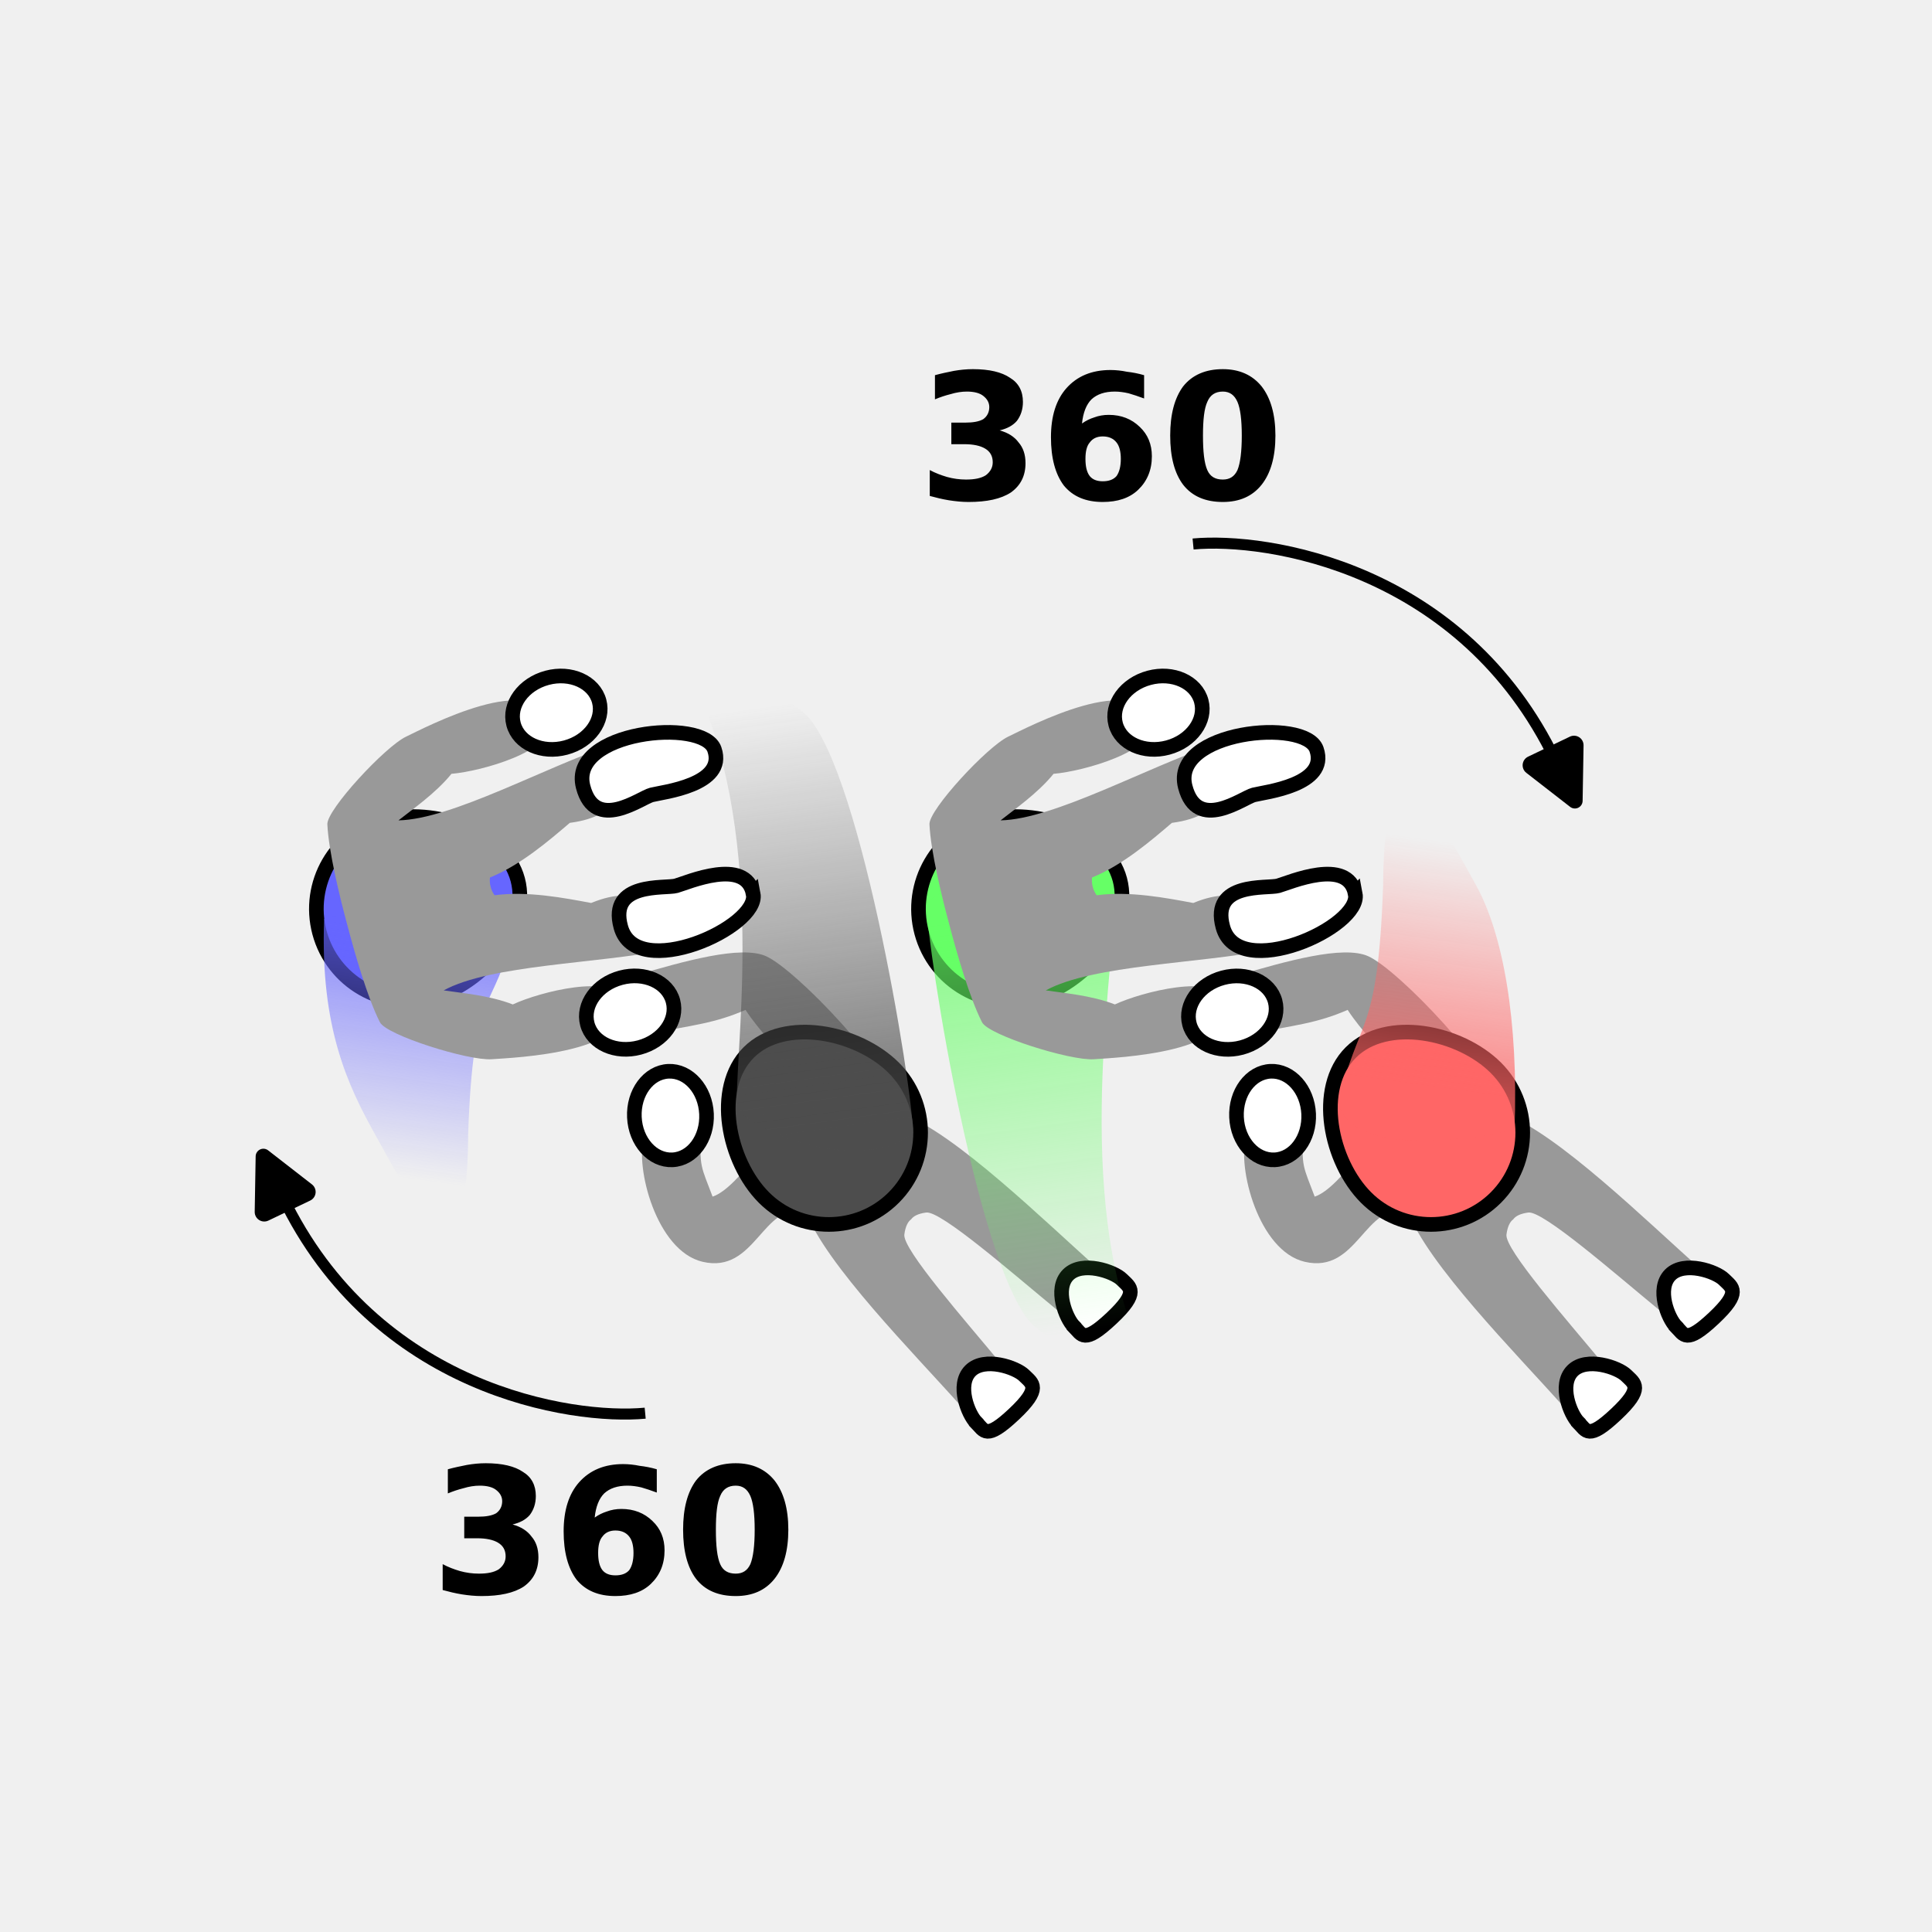
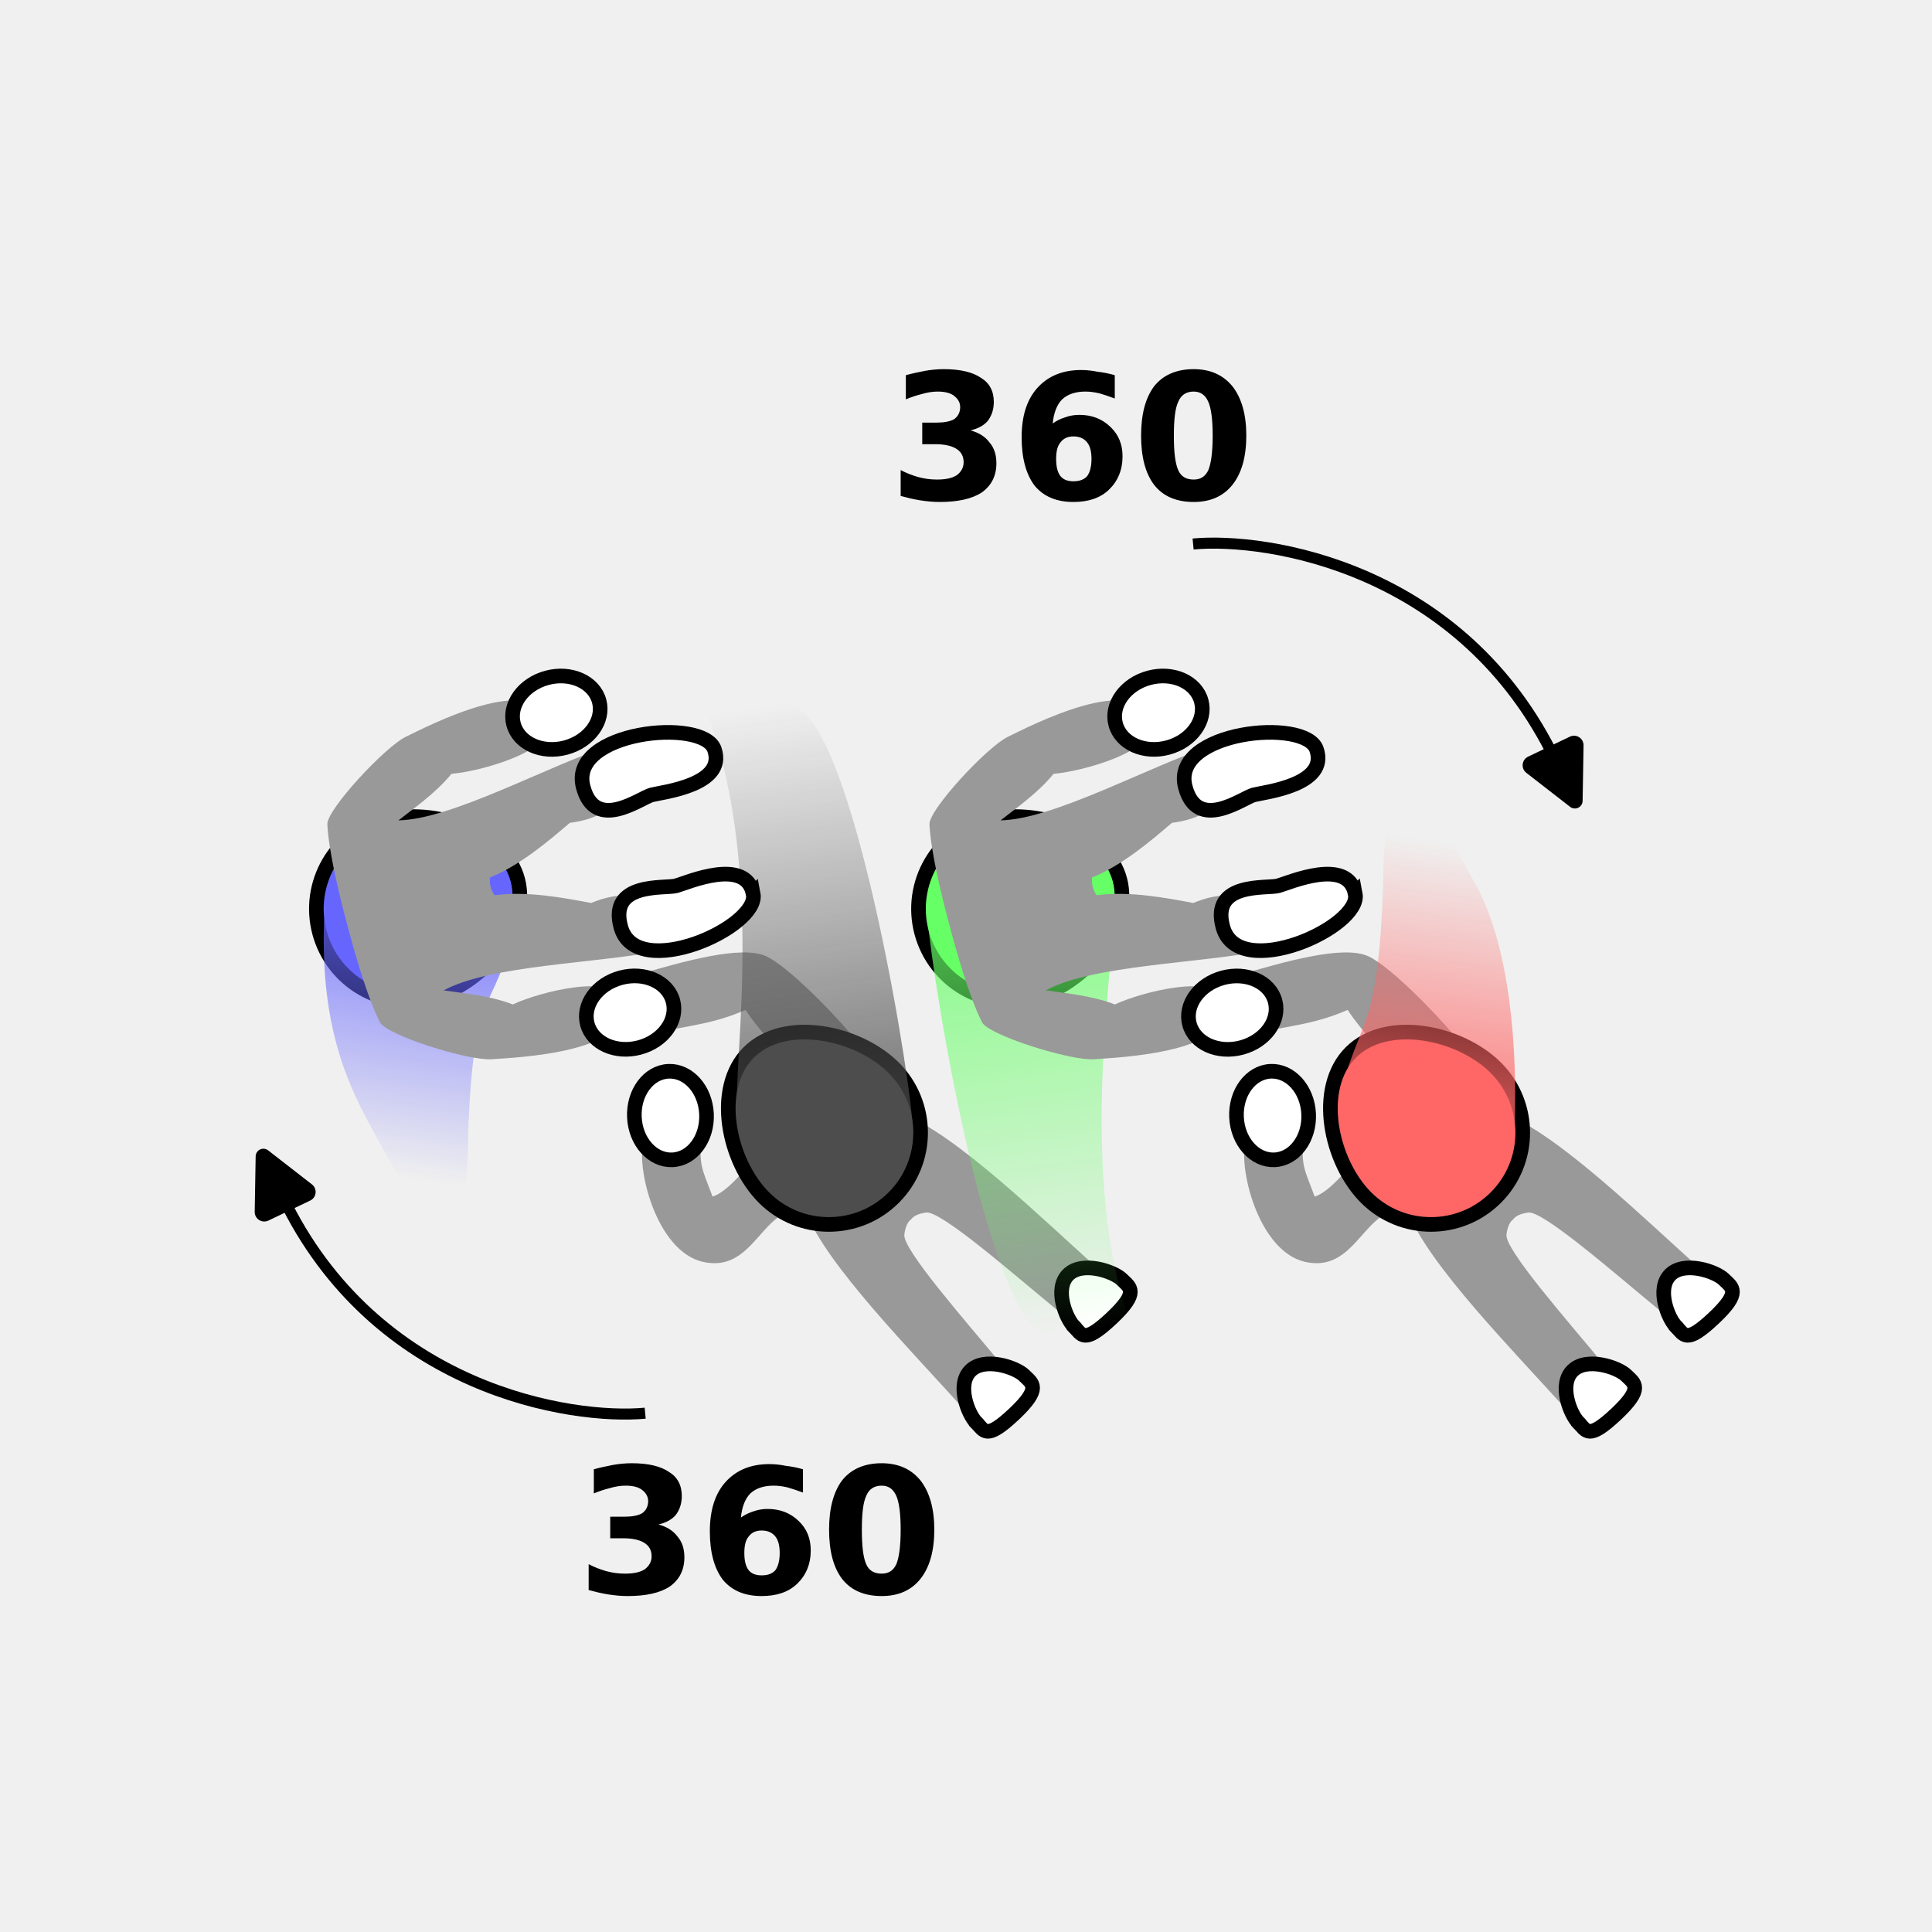
<svg xmlns="http://www.w3.org/2000/svg" xmlns:xlink="http://www.w3.org/1999/xlink" width="35mm" height="35mm" viewBox="0 0 35 35" version="1.1" id="svg1" xml:space="preserve">
  <defs id="defs1">
    <linearGradient xlink:href="#linearGradient7" id="linearGradient6" gradientUnits="userSpaceOnUse" gradientTransform="matrix(0,-1,1.082599,0,-3.047645,31.12854)" x1="10.647" y1="16.557" x2="18.301" y2="15.409" />
    <linearGradient id="linearGradient7">
      <stop style="stop-color:#4d4d4d;stop-opacity:0.749;" offset="0" id="stop6" />
      <stop style="stop-color:#4d4d4d;stop-opacity:0;" offset="1" id="stop7" />
    </linearGradient>
    <linearGradient xlink:href="#linearGradient5" id="linearGradient4" gradientUnits="userSpaceOnUse" gradientTransform="matrix(0,1,-1.082599,0,36.35739,5.820407)" x1="10.647" y1="16.557" x2="18.301" y2="15.409" />
    <linearGradient id="linearGradient5">
      <stop style="stop-color:#66ff66;stop-opacity:0.749;" offset="0" id="stop4" />
      <stop style="stop-color:#66ff66;stop-opacity:0;" offset="1" id="stop5" />
    </linearGradient>
    <linearGradient xlink:href="#linearGradient6-8" id="linearGradient3" gradientUnits="userSpaceOnUse" gradientTransform="matrix(0.5,-0.8660254,0.9375584,0.5412996,4.509673,19.90715)" x1="10.647" y1="16.557" x2="14.696" y2="14.777" />
    <linearGradient id="linearGradient6-8">
      <stop style="stop-color:#ff6666;stop-opacity:0.749;" offset="0" id="stop3" />
      <stop style="stop-color:#ff6666;stop-opacity:0;" offset="1" id="stop6-6" />
    </linearGradient>
    <linearGradient xlink:href="#linearGradient10" id="linearGradient1" gradientUnits="userSpaceOnUse" gradientTransform="matrix(-0.5,0.8660254,-0.9375584,-0.5412996,29.02808,16.68723)" x1="10.647" y1="16.557" x2="14.696" y2="14.777" />
    <linearGradient id="linearGradient10">
      <stop style="stop-color:#6666ff;stop-opacity:0.749;" offset="0" id="stop9" />
      <stop style="stop-color:#6666ff;stop-opacity:0;" offset="1" id="stop10" />
    </linearGradient>
    <marker style="overflow:visible" id="RoundedArrow-6" refX="0" refY="0" orient="auto-start-reverse" markerWidth="1" markerHeight="1" viewBox="0 0 1 1" preserveAspectRatio="xMidYMid">
      <path transform="scale(0.7)" d="m -0.211,-4.106 6.422,3.211 a 1,1 90 0 1 0,1.789 L -0.211,4.106 A 1.236,1.236 31.717 0 1 -2,3 v -6 a 1.236,1.236 148.283 0 1 1.789,-1.106 z" style="fill:context-stroke;fill-rule:evenodd;stroke:none" id="path8-9" />
    </marker>
    <marker style="overflow:visible" id="RoundedArrow" refX="0" refY="0" orient="auto-start-reverse" markerWidth="1" markerHeight="1" viewBox="0 0 1 1" preserveAspectRatio="xMidYMid">
      <path transform="scale(0.7)" d="m -0.211,-4.106 6.422,3.211 a 1,1 90 0 1 0,1.789 L -0.211,4.106 A 1.236,1.236 31.717 0 1 -2,3 v -6 a 1.236,1.236 148.283 0 1 1.789,-1.106 z" style="fill:context-stroke;fill-rule:evenodd;stroke:none" id="path8" />
    </marker>
  </defs>
  <g id="layer1">
    <path id="path1-3-0-2" style="fill:#6666ff;fill-opacity:1;stroke:#000000;stroke-width:0.265" d="m 7.825,18.071 c 0.887,-0.238 1.792,-1.251 1.554,-2.138 -0.238,-0.887 -1.528,-1.312 -2.415,-1.074 -0.887,0.238 -1.413,1.149 -1.176,2.036 0.238,0.887 1.149,1.413 2.036,1.176 z" />
    <path id="path1-3-1-5-8-0-8-0-6-0" style="fill:url(#linearGradient1);fill-opacity:1;stroke:none;stroke-width:0.265" d="m 8.48,20.573 c 0.095,-2.828 0.47,-2.138 0.826,-3.761 -0.284,-0.914 -2.501,-0.375 -3.434,-0.164 -0.074,1.981 0.437,3.03 0.928,3.912 0.491,0.882 1.668,3.249 1.681,0.013 z" />
    <path style="fill:#999999;fill-opacity:1;stroke:none;stroke-width:0.265;stroke-dasharray:none;stroke-opacity:1" d="m 28.859,25.297 c -0.183,0.188 -0.425,0.308 -0.544,0.174 -0.834,-0.937 -2.472,-2.587 -2.809,-3.53 -0.79,-0.171 -0.906,1.145 -1.872,0.917 -0.837,-0.198 -1.225,-1.719 -1.058,-2.257 0.084,-0.269 1.068,-0.4 1.044,-0.119 -0.057,0.651 -0.003,0.658 0.197,1.196 0.488,-0.161 1.119,-1.313 1.646,-1.531 0.412,-0.42 -0.551,-1.086 -1.049,-1.852 -0.546,0.239 -0.953,0.281 -1.833,0.443 -0.181,-0.216 -0.507,-0.966 -0.181,-1.062 0.898,-0.263 1.933,-0.558 2.387,-0.353 0.544,0.245 2.295,2.07 2.469,2.86 0.945,0.333 2.603,1.966 3.542,2.797 0.269,0.238 -0.478,0.967 -0.755,0.739 -0.799,-0.657 -2.091,-1.789 -2.357,-1.753 -0.151,0.021 -0.231,0.067 -0.272,0.123 -0.056,0.041 -0.103,0.124 -0.123,0.275 -0.036,0.267 1.1,1.554 1.759,2.351 0.115,0.138 -0.008,0.394 -0.191,0.583 z" id="path4-4-5" />
    <path id="path1-9-9" style="fill:#ff6666;fill-opacity:1;stroke:#000000;stroke-width:0.265" d="m 24.748,21.695 c -0.649,-0.649 -0.926,-1.979 -0.277,-2.628 0.649,-0.649 1.979,-0.372 2.628,0.277 0.649,0.649 0.649,1.702 -10e-7,2.351 -0.649,0.649 -1.702,0.649 -2.351,10e-7 z" />
    <path id="path1-7-1-2-6" style="fill:#ffffff;stroke:#000000;stroke-width:0.265;stroke-dasharray:none" d="m 30.364,24.031 c -0.147,-0.147 -0.361,-0.683 -0.106,-0.938 0.255,-0.255 0.827,-0.061 0.974,0.086 0.147,0.147 0.323,0.223 -0.186,0.702 -0.509,0.478 -0.535,0.298 -0.682,0.151 z" />
    <path id="path1-7-1-9-0-2" style="fill:#ffffff;stroke:#000000;stroke-width:0.265;stroke-dasharray:none" d="m 28.594,25.77 c -0.147,-0.147 -0.361,-0.683 -0.106,-0.938 0.255,-0.255 0.827,-0.061 0.974,0.086 0.147,0.147 0.323,0.223 -0.186,0.702 -0.509,0.478 -0.535,0.298 -0.682,0.151 z" />
    <ellipse style="fill:#ffffff;fill-opacity:1;stroke:#000000;stroke-width:0.265;stroke-dasharray:none;stroke-opacity:1" id="path1-7-2-9-9-1-6-1" cx="22.109" cy="-21.239" rx="0.654" ry="0.803" transform="matrix(0.9989607,-0.04557936,-0.04557936,-0.9989607,0,0)" />
    <path id="path1-3-0" style="fill:#66ff66;fill-opacity:1;stroke:#000000;stroke-width:0.265" d="m 18.733,18.071 c 0.887,-0.238 1.792,-1.251 1.554,-2.138 -0.238,-0.887 -1.528,-1.312 -2.415,-1.074 -0.887,0.238 -1.413,1.149 -1.176,2.036 0.238,0.887 1.149,1.413 2.036,1.176 z" />
    <path style="fill:#999999;fill-opacity:1;stroke:none;stroke-width:0.265;stroke-dasharray:none;stroke-opacity:1" d="m 17.951,25.297 c -0.183,0.188 -0.425,0.308 -0.544,0.174 -0.834,-0.937 -2.472,-2.587 -2.809,-3.53 -0.79,-0.171 -0.906,1.145 -1.872,0.917 -0.837,-0.198 -1.225,-1.719 -1.058,-2.257 0.084,-0.269 1.068,-0.4 1.044,-0.119 -0.057,0.651 -0.003,0.658 0.197,1.196 0.488,-0.161 1.119,-1.313 1.646,-1.531 0.412,-0.42 -0.551,-1.086 -1.049,-1.852 -0.546,0.239 -0.953,0.281 -1.833,0.443 -0.181,-0.216 -0.507,-0.966 -0.181,-1.062 0.898,-0.263 1.933,-0.558 2.387,-0.353 0.544,0.245 2.295,2.07 2.469,2.86 0.945,0.333 2.603,1.966 3.542,2.797 0.269,0.238 -0.478,0.967 -0.755,0.739 -0.799,-0.657 -2.091,-1.789 -2.357,-1.753 -0.151,0.021 -0.231,0.067 -0.272,0.123 -0.056,0.041 -0.103,0.124 -0.123,0.275 -0.036,0.267 1.1,1.554 1.759,2.351 0.115,0.138 -0.008,0.394 -0.191,0.583 z" id="path4-4-5-7" />
    <path id="path1-9-9-2" style="fill:#4d4d4d;fill-opacity:1;stroke:#000000;stroke-width:0.265" d="m 13.84,21.695 c -0.649,-0.649 -0.926,-1.979 -0.277,-2.628 0.649,-0.649 1.979,-0.372 2.628,0.277 0.649,0.649 0.649,1.702 0,2.351 -0.649,0.649 -1.702,0.649 -2.351,10e-7 z" />
    <path id="path1-7-1-2-6-6" style="fill:#ffffff;stroke:#000000;stroke-width:0.265;stroke-dasharray:none" d="m 19.456,24.031 c -0.147,-0.147 -0.361,-0.683 -0.106,-0.938 0.255,-0.255 0.827,-0.061 0.974,0.086 0.147,0.147 0.323,0.223 -0.186,0.702 -0.509,0.478 -0.535,0.298 -0.682,0.151 z" />
    <path id="path1-7-1-9-0-2-4" style="fill:#ffffff;stroke:#000000;stroke-width:0.265;stroke-dasharray:none" d="m 17.686,25.77 c -0.147,-0.147 -0.361,-0.683 -0.106,-0.938 0.255,-0.255 0.827,-0.061 0.974,0.086 0.147,0.147 0.323,0.223 -0.186,0.702 -0.509,0.478 -0.535,0.298 -0.682,0.151 z" />
    <ellipse style="fill:#ffffff;fill-opacity:1;stroke:#000000;stroke-width:0.265;stroke-dasharray:none;stroke-opacity:1" id="path1-7-2-9-9-1-6-1-5" cx="11.212" cy="-20.742" rx="0.654" ry="0.803" transform="matrix(0.9989607,-0.04557936,-0.04557936,-0.9989607,0,0)" />
    <path style="fill:#999999;fill-opacity:1;stroke:none;stroke-width:0.265;stroke-dasharray:none;stroke-opacity:1" d="m 16.191,8.904 c -0.292,-0.008 -0.617,0.099 -0.605,0.301 0.072,1.252 0.553,3.138 0.32,4.082 -0.12,-0.274 -0.295,-0.773 -0.566,-1.145 0.098,-0.545 0.076,-1.899 -0.416,-1.934 -1.027,-0.073 -0.519,2.17 -0.447,2.555 0.078,0.415 0.906,1.731 1.164,1.787 0.485,0.106 1.335,0.124 1.855,0.123 0.52,0.003 1.372,-0.011 1.857,-0.115 0.258,-0.056 1.091,-1.369 1.17,-1.783 0.073,-0.384 0.59,-2.626 -0.438,-2.557 -0.492,0.033 -0.518,1.387 -0.422,1.932 -0.273,0.37 -0.449,0.869 -0.57,1.143 -0.23,-0.945 0.257,-2.828 0.334,-4.08 0.022,-0.359 -1.02,-0.424 -1.055,-0.066 -0.05,0.515 -0.184,0.627 -0.117,1.156 -0.217,0.453 -0.512,1.061 -0.588,1.654 -0.059,0.022 -0.115,0.03 -0.166,0.029 -0.051,9.3e-5 -0.107,-0.009 -0.166,-0.031 -0.074,-0.593 -0.366,-1.201 -0.582,-1.654 0.069,-0.529 -0.065,-0.641 -0.113,-1.156 -0.015,-0.156 -0.222,-0.234 -0.449,-0.24 z" id="path4-6-3-2-0" transform="rotate(75,10.53637,8.413709)" />
    <path id="path1-7-1-1-4-2" style="fill:#ffffff;stroke:#000000;stroke-width:0.265;stroke-dasharray:none" d="m 12.942,13.576 c 0.223,0.647 -0.935,0.772 -1.136,0.824 -0.201,0.051 -1.025,0.685 -1.242,-0.147 -0.263,-1.009 2.177,-1.259 2.378,-0.677 z" />
    <ellipse style="fill:#ffffff;fill-opacity:1;stroke:#000000;stroke-width:0.265;stroke-dasharray:none;stroke-opacity:1" id="path1-7-2-9-9-8-7-0" cx="-20.674" cy="-6.279" rx="0.654" ry="0.803" transform="matrix(-0.258819,-0.9659258,-0.9659258,0.258819,0,0)" />
    <ellipse style="fill:#ffffff;fill-opacity:1;stroke:#000000;stroke-width:0.265;stroke-dasharray:none;stroke-opacity:1" id="path1-7-2-9-9-9" cx="15.08" cy="6.394" rx="0.654" ry="0.803" transform="matrix(0.258819,0.9659258,0.9659258,-0.258819,0,0)" />
    <path id="path1-3-1-5-8-0" style="fill:url(#linearGradient4);fill-opacity:1;stroke:none;stroke-width:0.265" d="m 18.794,24.073 c 1.029,0.736 2.887,2.929 1.761,0.103 -1.126,-2.826 -0.303,-7.055 -0.37,-7.922 -0.703,-0.649 -2.699,-0.546 -3.402,0.104 0.004,0.802 0.981,6.979 2.01,7.715 z" />
    <path id="path1-3-1-5-8-0-6" style="fill:url(#linearGradient6);fill-opacity:1;stroke:none;stroke-width:0.265" d="m 14.516,12.876 c -1.029,-0.736 -2.887,-2.929 -1.761,-0.103 1.126,2.826 0.531,6.469 0.598,7.336 0.703,0.649 2.484,1.061 3.187,0.411 -0.004,-0.802 -0.994,-6.908 -2.023,-7.644 z" />
    <path style="fill:#999999;fill-opacity:1;stroke:none;stroke-width:0.265;stroke-dasharray:none;stroke-opacity:1" d="m 16.191,8.904 c -0.292,-0.008 -0.617,0.099 -0.605,0.301 0.072,1.252 0.553,3.138 0.32,4.082 -0.12,-0.274 -0.295,-0.773 -0.566,-1.145 0.098,-0.545 0.076,-1.899 -0.416,-1.934 -1.027,-0.073 -0.519,2.17 -0.447,2.555 0.078,0.415 0.906,1.731 1.164,1.787 0.485,0.106 1.335,0.124 1.855,0.123 0.52,0.003 1.372,-0.011 1.857,-0.115 0.258,-0.056 1.091,-1.369 1.17,-1.783 0.073,-0.384 0.59,-2.626 -0.438,-2.557 -0.492,0.033 -0.518,1.387 -0.422,1.932 -0.273,0.37 -0.449,0.869 -0.57,1.143 -0.23,-0.945 0.257,-2.828 0.334,-4.08 0.022,-0.359 -1.02,-0.424 -1.055,-0.066 -0.05,0.515 -0.184,0.627 -0.117,1.156 -0.217,0.453 -0.512,1.061 -0.588,1.654 -0.059,0.022 -0.115,0.03 -0.166,0.029 -0.051,9.3e-5 -0.107,-0.009 -0.166,-0.031 -0.074,-0.593 -0.366,-1.201 -0.582,-1.654 0.069,-0.529 -0.065,-0.641 -0.113,-1.156 -0.015,-0.156 -0.222,-0.234 -0.449,-0.24 z" id="path4-6-3-2" transform="rotate(75,15.99021,15.52129)" />
    <path id="path1-7-1-1-4-5" style="fill:#ffffff;stroke:#000000;stroke-width:0.265;stroke-dasharray:none" d="m 24.551,16.193 c -0.13,-0.672 -1.196,-0.201 -1.395,-0.146 -0.2,0.056 -1.23,-0.08 -1.002,0.748 0.276,1.005 2.515,0.002 2.398,-0.603 z" />
    <path id="path1-7-1-1-4" style="fill:#ffffff;stroke:#000000;stroke-width:0.265;stroke-dasharray:none" d="m 23.85,13.576 c 0.223,0.647 -0.935,0.772 -1.136,0.824 -0.201,0.051 -1.025,0.685 -1.242,-0.147 -0.263,-1.009 2.177,-1.259 2.378,-0.677 z" />
    <ellipse style="fill:#ffffff;fill-opacity:1;stroke:#000000;stroke-width:0.265;stroke-dasharray:none;stroke-opacity:1" id="path1-7-2-9-9" cx="17.903" cy="16.93" rx="0.654" ry="0.803" transform="matrix(0.258819,0.9659258,0.9659258,-0.258819,0,0)" />
    <ellipse style="fill:#ffffff;fill-opacity:1;stroke:#000000;stroke-width:0.265;stroke-dasharray:none;stroke-opacity:1" id="path1-7-2-9-9-8-7" cx="-23.498" cy="-16.815" rx="0.654" ry="0.803" transform="matrix(-0.258819,-0.9659258,-0.9659258,0.258819,0,0)" />
    <path id="path1-3-1-5-8-0-8-0-6" style="fill:url(#linearGradient3);fill-opacity:1;stroke:none;stroke-width:0.265" d="m 25.057,16.021 c -0.095,2.828 -0.459,2.367 -0.815,3.99 0.284,0.914 2.262,0.669 3.195,0.458 0.074,-1.981 -0.208,-3.553 -0.699,-4.435 -0.491,-0.882 -1.668,-3.249 -1.681,-0.013 z" />
    <path id="path2" style="fill:none;stroke:#000000;stroke-width:0.2;stroke-dasharray:none;stroke-opacity:1;marker-end:url(#RoundedArrow)" d="M 11.688,25.601 C 10.358,25.726 6.798,25.183 5.12,21.678" />
-     <text xml:space="preserve" style="font-size:3.175px;text-align:start;writing-mode:lr-tb;direction:ltr;text-anchor:start;fill:#000000;fill-opacity:1;stroke:none;stroke-width:0.2;stroke-dasharray:none;stroke-opacity:1" x="7.8" y="28.868" id="text5">
-       <tspan id="tspan5" style="font-style:normal;font-variant:normal;font-weight:bold;font-stretch:normal;font-family:'Bitstream Vera Sans';-inkscape-font-specification:'Bitstream Vera Sans Bold';fill:#000000;fill-opacity:1;stroke:none;stroke-width:0.2" x="7.8" y="28.868">360</tspan>
+     <text xml:space="preserve" style="font-size:3.175px;text-align:start;writing-mode:lr-tb;direction:ltr;text-anchor:start;fill:#000000;fill-opacity:1;stroke:none;stroke-width:0.2;stroke-dasharray:none;stroke-opacity:1" x="10.446" y="28.868" id="text5">
+       <tspan id="tspan5" style="font-style:normal;font-variant:normal;font-weight:bold;font-stretch:normal;font-family:'Bitstream Vera Sans';-inkscape-font-specification:'Bitstream Vera Sans Bold';fill:#000000;fill-opacity:1;stroke:none;stroke-width:0.2" x="10.446" y="28.868">360</tspan>
    </text>
    <path id="path2-2" style="fill:none;stroke:#000000;stroke-width:0.2;stroke-dasharray:none;stroke-opacity:1;marker-end:url(#RoundedArrow-6)" d="m 21.614,9.855 c 1.33,-0.124 4.889,0.418 6.568,3.924" />
-     <text xml:space="preserve" style="font-size:3.175px;text-align:start;writing-mode:lr-tb;direction:ltr;text-anchor:start;fill:#000000;fill-opacity:1;stroke:none;stroke-width:0.2;stroke-dasharray:none;stroke-opacity:1" x="16.625" y="9.046" id="text5-8">
-       <tspan id="tspan5-2" style="font-style:normal;font-variant:normal;font-weight:bold;font-stretch:normal;font-family:'Bitstream Vera Sans';-inkscape-font-specification:'Bitstream Vera Sans Bold';fill:#000000;fill-opacity:1;stroke:none;stroke-width:0.2" x="16.625" y="9.046">360</tspan>
+     <text xml:space="preserve" style="font-size:3.175px;text-align:start;writing-mode:lr-tb;direction:ltr;text-anchor:start;fill:#000000;fill-opacity:1;stroke:none;stroke-width:0.2;stroke-dasharray:none;stroke-opacity:1" x="16.096" y="9.046" id="text5-8">
+       <tspan id="tspan5-2" style="font-style:normal;font-variant:normal;font-weight:bold;font-stretch:normal;font-family:'Bitstream Vera Sans';-inkscape-font-specification:'Bitstream Vera Sans Bold';fill:#000000;fill-opacity:1;stroke:none;stroke-width:0.2" x="16.096" y="9.046">360</tspan>
    </text>
    <path id="path1-7-1-1-4-5-9" style="fill:#ffffff;stroke:#000000;stroke-width:0.265;stroke-dasharray:none" d="m 13.644,16.193 c -0.13,-0.672 -1.196,-0.201 -1.395,-0.146 -0.2,0.056 -1.23,-0.08 -1.002,0.748 0.276,1.005 2.515,0.002 2.398,-0.603 z" />
  </g>
</svg>
